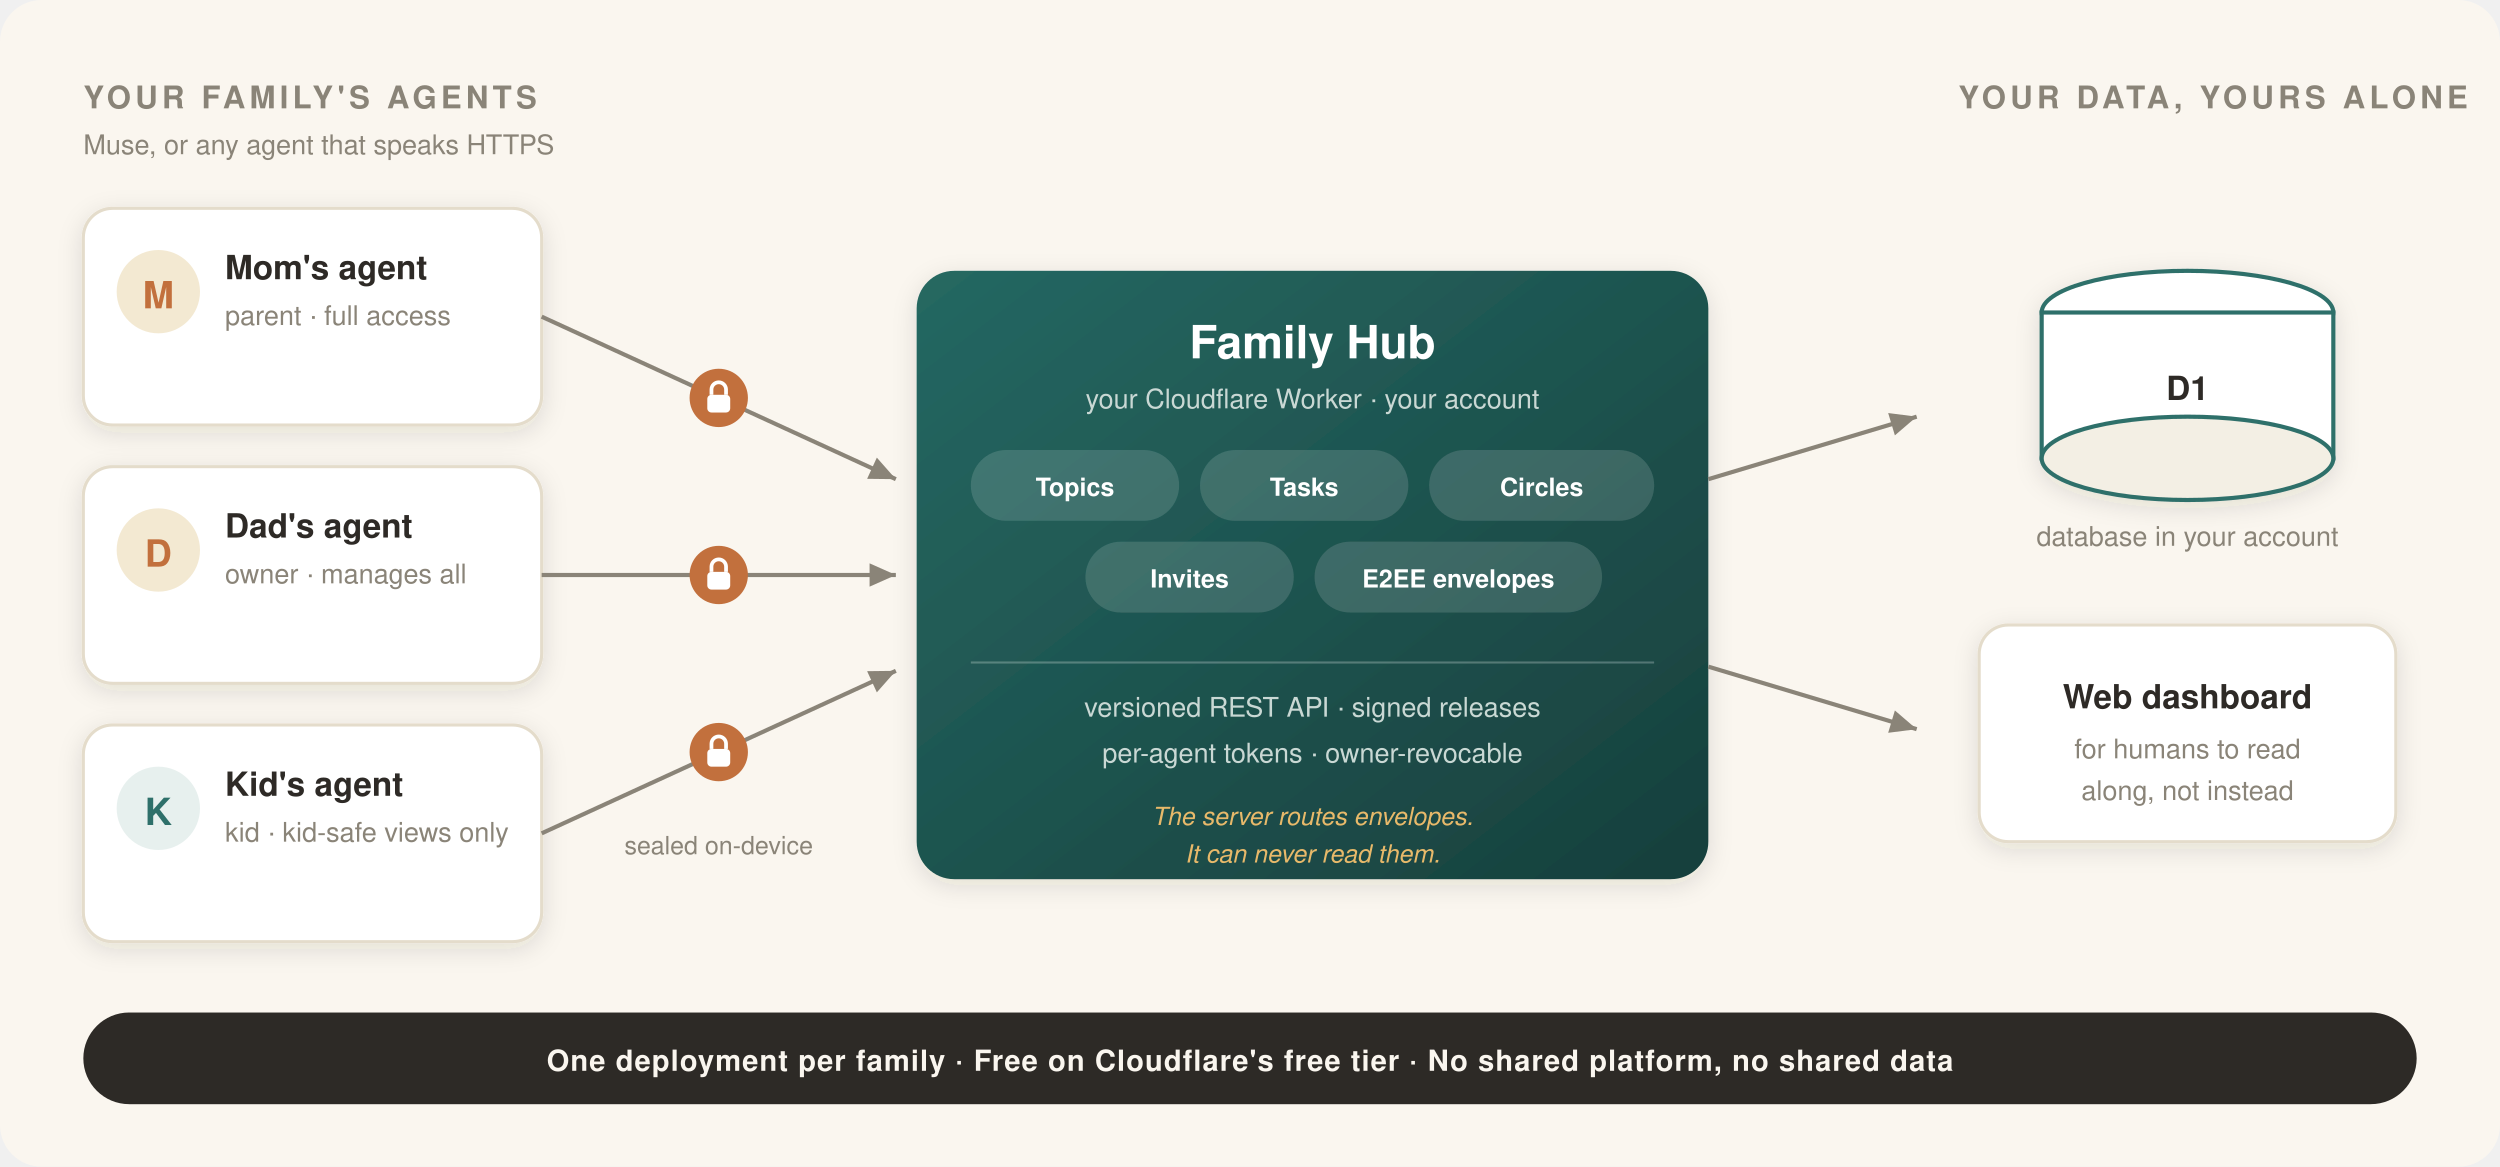
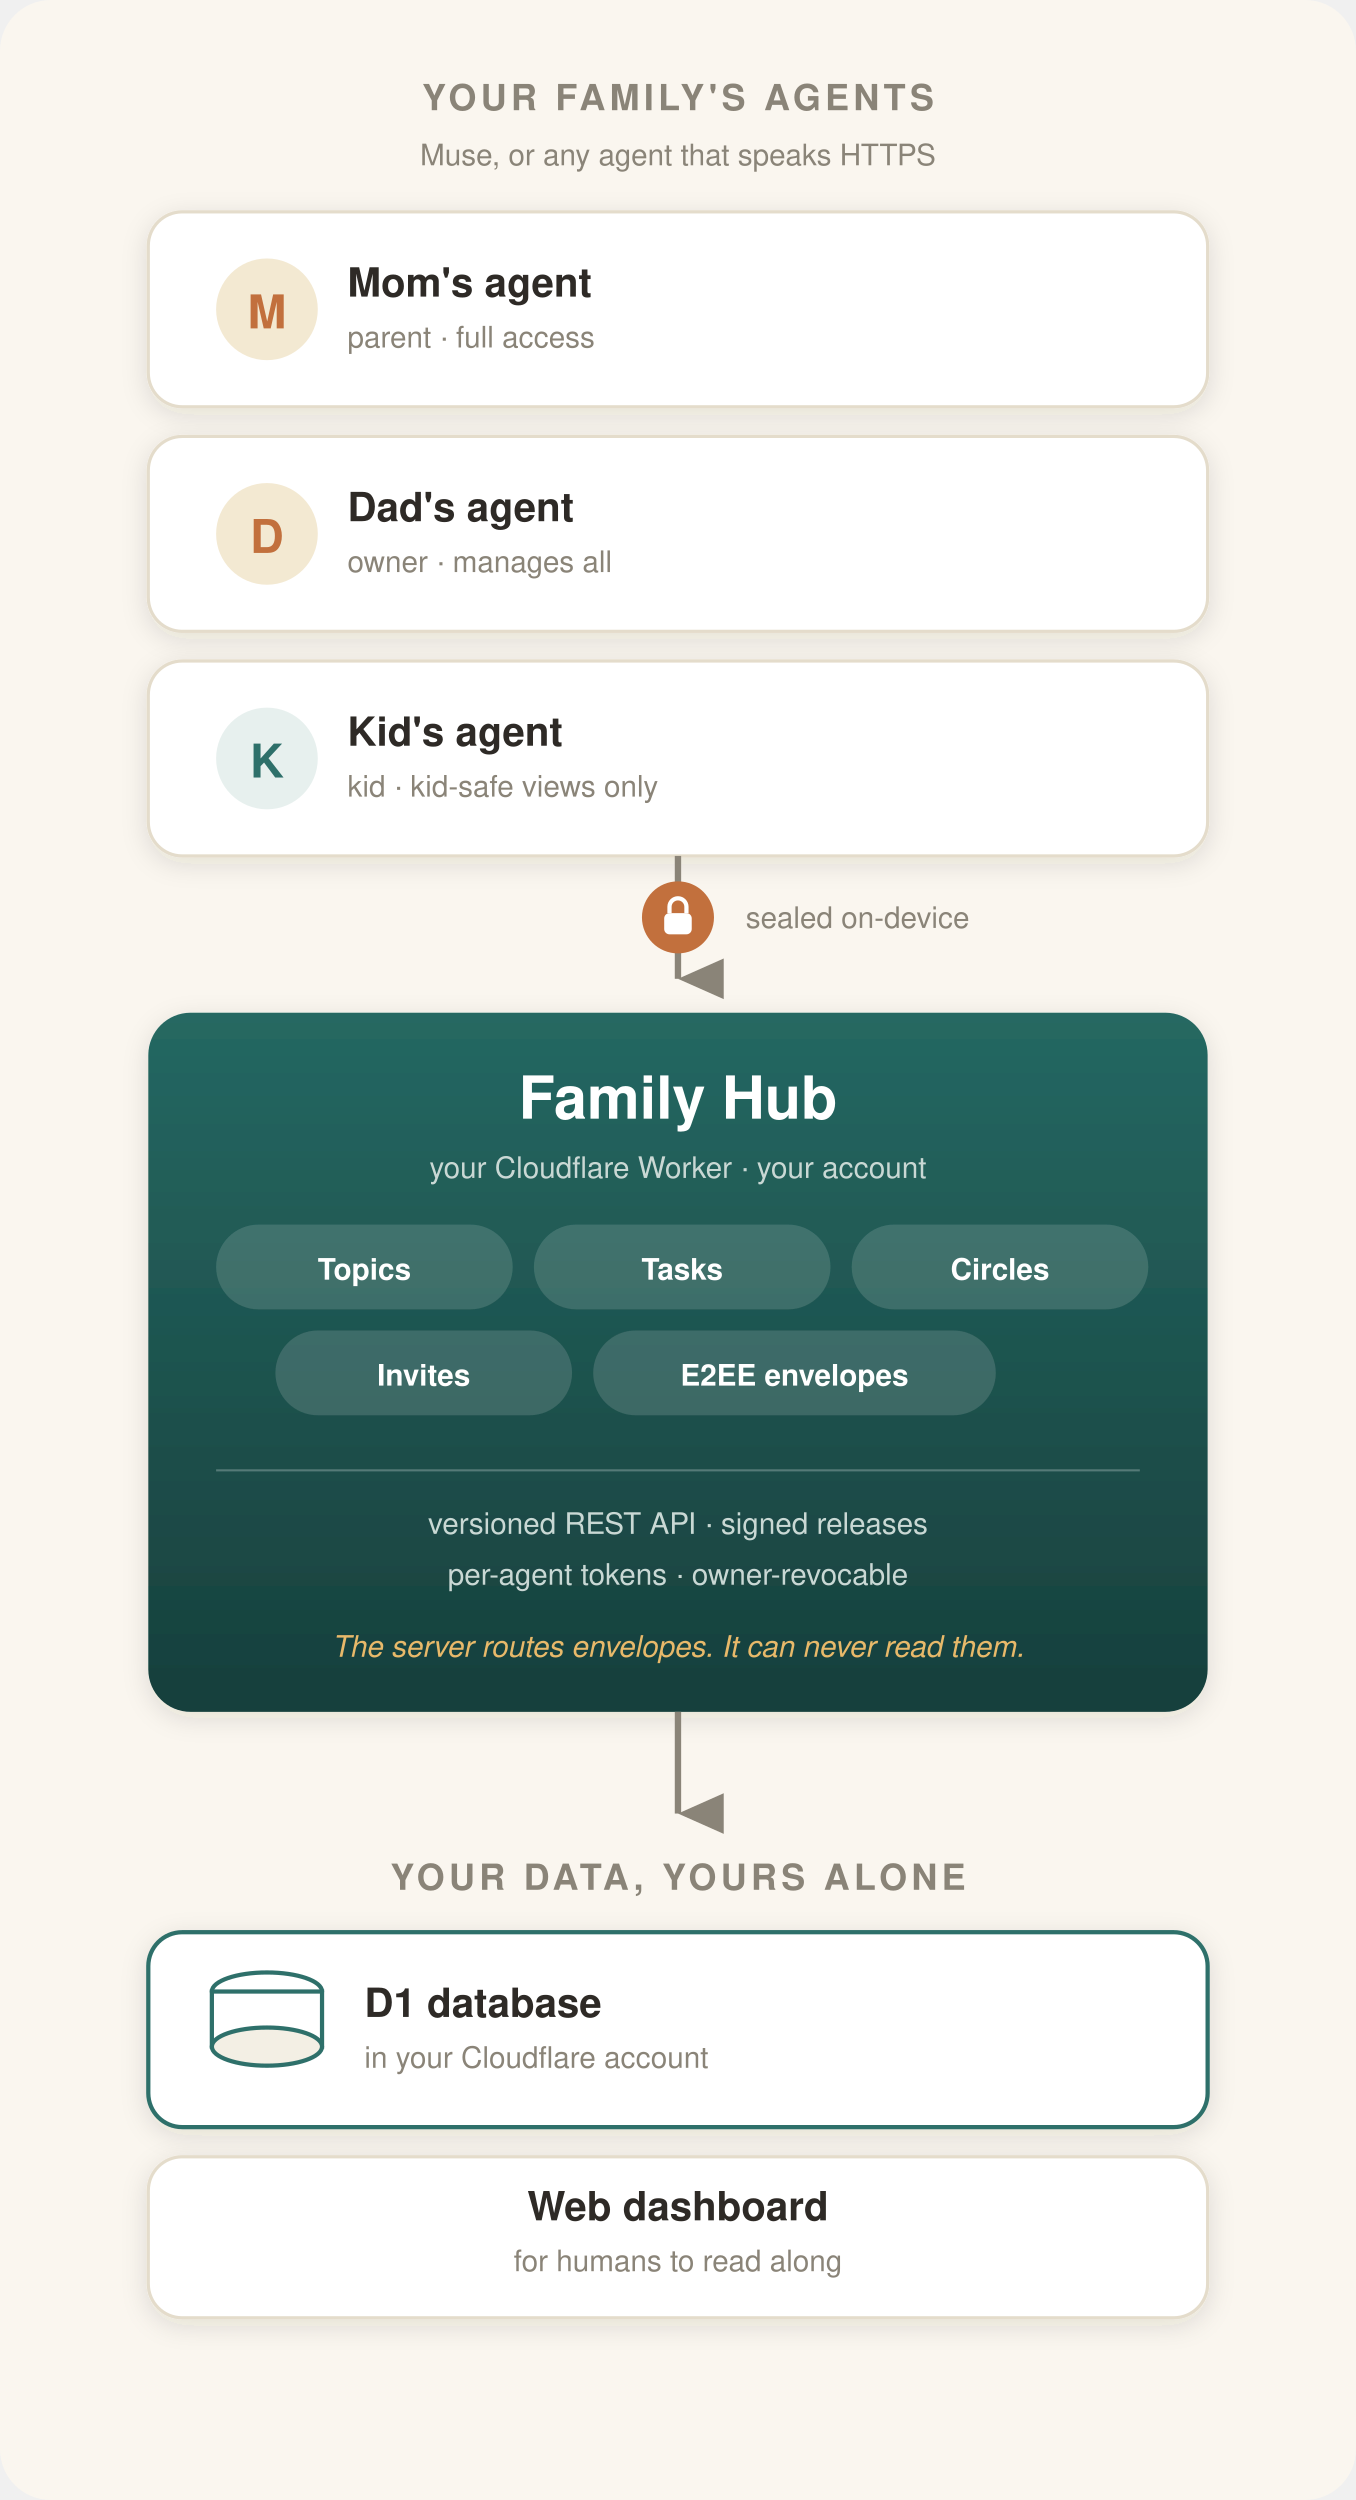
- <svg xmlns="http://www.w3.org/2000/svg" viewBox="0 0 1200 560" font-family="-apple-system, BlinkMacSystemFont, 'Segoe UI', Helvetica, Arial, sans-serif">
+ <svg xmlns="http://www.w3.org/2000/svg" viewBox="0 0 640 1180" font-family="-apple-system, BlinkMacSystemFont, 'Segoe UI', Helvetica, Arial, sans-serif">
  <defs>
-     <linearGradient id="hubGrad" x1="0" y1="0" x2="1" y2="1">
+     <linearGradient id="hubGradV" x1="0" y1="0" x2="0" y2="1">
      <stop offset="0" stop-color="#256862" />
      <stop offset="1" stop-color="#173F3C" />
    </linearGradient>
-     <filter id="soft" x="-20%" y="-20%" width="140%" height="140%">
+     <filter id="softV" x="-20%" y="-20%" width="140%" height="140%">
      <feDropShadow dx="0" dy="3" stdDeviation="6" flood-color="#2D2A26" flood-opacity="0.12" />
    </filter>
-     <marker id="arrow" viewBox="0 0 10 10" refX="9" refY="5" markerWidth="7" markerHeight="7" orient="auto-start-reverse">
-       <path d="M 0 1 L 9 5 L 0 9 z" fill="#8A8478" />
+     <marker id="arrowDV" viewBox="0 0 10 10" refX="5" refY="9" markerWidth="8" markerHeight="8" orient="auto-start-reverse">
+       <path d="M 1 0 L 5 9 L 9 0 z" fill="#8A8478" />
    </marker>
  </defs>
-   <rect x="0" y="0" width="1200" height="560" rx="20" fill="#FAF6EF" />
-   <text x="40" y="52" font-size="15" font-weight="700" fill="#8A8478" letter-spacing="2">YOUR FAMILY'S AGENTS</text>
-   <text x="40" y="74" font-size="13" fill="#8A8478">Muse, or any agent that speaks HTTPS</text>
-   <g filter="url(#soft)">
-     <rect x="40" y="100" width="220" height="104" rx="14" fill="#FFFFFF" stroke="#E4DCCB" stroke-width="1.5" />
-     <circle cx="76" cy="140" r="20" fill="#F3E9D2" />
-     <text x="76" y="148" font-size="18" font-weight="800" text-anchor="middle" fill="#C2703D">M</text>
-     <text x="108" y="134" font-size="16" font-weight="700" fill="#2D2A26">Mom's agent</text>
-     <text x="108" y="156" font-size="13" fill="#8A8478">parent · full access</text>
+   <rect x="0" y="0" width="640" height="1180" rx="24" fill="#FAF6EF" />
+   <text x="320" y="52" font-size="17" font-weight="700" fill="#8A8478" letter-spacing="2" text-anchor="middle">YOUR FAMILY'S AGENTS</text>
+   <text x="320" y="78" font-size="14" fill="#8A8478" text-anchor="middle">Muse, or any agent that speaks HTTPS</text>
+   <g filter="url(#softV)">
+     <rect x="70" y="100" width="500" height="92" rx="16" fill="#FFFFFF" stroke="#E4DCCB" stroke-width="1.5" />
+     <circle cx="126" cy="146" r="24" fill="#F3E9D2" />
+     <text x="126" y="155" font-size="22" font-weight="800" text-anchor="middle" fill="#C2703D">M</text>
+     <text x="164" y="140" font-size="19" font-weight="700" fill="#2D2A26">Mom's agent</text>
+     <text x="164" y="164" font-size="14" fill="#8A8478">parent · full access</text>
  </g>
-   <g filter="url(#soft)">
-     <rect x="40" y="224" width="220" height="104" rx="14" fill="#FFFFFF" stroke="#E4DCCB" stroke-width="1.5" />
-     <circle cx="76" cy="264" r="20" fill="#F3E9D2" />
-     <text x="76" y="272" font-size="18" font-weight="800" text-anchor="middle" fill="#C2703D">D</text>
-     <text x="108" y="258" font-size="16" font-weight="700" fill="#2D2A26">Dad's agent</text>
-     <text x="108" y="280" font-size="13" fill="#8A8478">owner · manages all</text>
+   <g filter="url(#softV)">
+     <rect x="70" y="206" width="500" height="92" rx="16" fill="#FFFFFF" stroke="#E4DCCB" stroke-width="1.5" />
+     <circle cx="126" cy="252" r="24" fill="#F3E9D2" />
+     <text x="126" y="261" font-size="22" font-weight="800" text-anchor="middle" fill="#C2703D">D</text>
+     <text x="164" y="246" font-size="19" font-weight="700" fill="#2D2A26">Dad's agent</text>
+     <text x="164" y="270" font-size="14" fill="#8A8478">owner · manages all</text>
  </g>
-   <g filter="url(#soft)">
-     <rect x="40" y="348" width="220" height="104" rx="14" fill="#FFFFFF" stroke="#E4DCCB" stroke-width="1.5" />
-     <circle cx="76" cy="388" r="20" fill="#E7F0EE" />
-     <text x="76" y="396" font-size="18" font-weight="800" text-anchor="middle" fill="#2F6F6A">K</text>
-     <text x="108" y="382" font-size="16" font-weight="700" fill="#2D2A26">Kid's agent</text>
-     <text x="108" y="404" font-size="13" fill="#8A8478">kid · kid-safe views only</text>
+   <g filter="url(#softV)">
+     <rect x="70" y="312" width="500" height="92" rx="16" fill="#FFFFFF" stroke="#E4DCCB" stroke-width="1.5" />
+     <circle cx="126" cy="358" r="24" fill="#E7F0EE" />
+     <text x="126" y="367" font-size="22" font-weight="800" text-anchor="middle" fill="#2F6F6A">K</text>
+     <text x="164" y="352" font-size="19" font-weight="700" fill="#2D2A26">Kid's agent</text>
+     <text x="164" y="376" font-size="14" fill="#8A8478">kid · kid-safe views only</text>
  </g>
-   <line x1="260" y1="152" x2="430" y2="230" stroke="#8A8478" stroke-width="2" marker-end="url(#arrow)" />
-   <line x1="260" y1="276" x2="430" y2="276" stroke="#8A8478" stroke-width="2" marker-end="url(#arrow)" />
-   <line x1="260" y1="400" x2="430" y2="322" stroke="#8A8478" stroke-width="2" marker-end="url(#arrow)" />
-   <g>
-     <circle cx="345" cy="191" r="14" fill="#C2703D" />
-     <g transform="translate(345,191)" stroke="#FFFFFF" stroke-width="1.8" fill="none">
-       <rect x="-5.5" y="-1.5" width="11" height="8.5" rx="2" fill="#FFFFFF" stroke="none" />
-       <path d="M -3.5 -1.5 v -2.5 a 3.5 3.5 0 0 1 7 0 v 2.5" />
+   <line x1="320" y1="404" x2="320" y2="462" stroke="#8A8478" stroke-width="3" marker-end="url(#arrowDV)" />
+   <circle cx="320" cy="433" r="17" fill="#C2703D" />
+   <g transform="translate(320,433)" stroke="#FFFFFF" stroke-width="2" fill="none">
+     <rect x="-6.5" y="-2" width="13" height="10" rx="2.5" fill="#FFFFFF" stroke="none" />
+     <path d="M -4 -2 v -3 a 4 4 0 0 1 8 0 v 3" />
+   </g>
+   <text x="352" y="438" font-size="14" fill="#8A8478">sealed on-device</text>
+   <g filter="url(#softV)">
+     <rect x="70" y="478" width="500" height="330" rx="20" fill="url(#hubGradV)" />
+     <text x="320" y="528" font-size="28" font-weight="800" fill="#FFFFFF" text-anchor="middle">Family Hub</text>
+     <text x="320" y="556" font-size="14" fill="#C9D8D4" text-anchor="middle">your Cloudflare Worker · your account</text>
+     <g font-size="14" font-weight="600">
+       <rect x="102" y="578" width="140" height="40" rx="20" fill="#FFFFFF" opacity="0.14" />
+       <text x="172" y="604" text-anchor="middle" fill="#FFFFFF">Topics</text>
+       <rect x="252" y="578" width="140" height="40" rx="20" fill="#FFFFFF" opacity="0.14" />
+       <text x="322" y="604" text-anchor="middle" fill="#FFFFFF">Tasks</text>
+       <rect x="402" y="578" width="140" height="40" rx="20" fill="#FFFFFF" opacity="0.14" />
+       <text x="472" y="604" text-anchor="middle" fill="#FFFFFF">Circles</text>
+       <rect x="130" y="628" width="140" height="40" rx="20" fill="#FFFFFF" opacity="0.14" />
+       <text x="200" y="654" text-anchor="middle" fill="#FFFFFF">Invites</text>
+       <rect x="280" y="628" width="190" height="40" rx="20" fill="#FFFFFF" opacity="0.14" />
+       <text x="375" y="654" text-anchor="middle" fill="#FFFFFF">E2EE envelopes</text>
    </g>
-     <circle cx="345" cy="276" r="14" fill="#C2703D" />
-     <g transform="translate(345,276)" stroke="#FFFFFF" stroke-width="1.8" fill="none">
-       <rect x="-5.5" y="-1.5" width="11" height="8.5" rx="2" fill="#FFFFFF" stroke="none" />
-       <path d="M -3.5 -1.5 v -2.5 a 3.5 3.5 0 0 1 7 0 v 2.5" />
-     </g>
-     <circle cx="345" cy="361" r="14" fill="#C2703D" />
-     <g transform="translate(345,361)" stroke="#FFFFFF" stroke-width="1.8" fill="none">
-       <rect x="-5.5" y="-1.5" width="11" height="8.5" rx="2" fill="#FFFFFF" stroke="none" />
-       <path d="M -3.5 -1.5 v -2.5 a 3.5 3.5 0 0 1 7 0 v 2.5" />
-     </g>
+     <line x1="102" y1="694" x2="538" y2="694" stroke="#FFFFFF" stroke-width="1" opacity="0.25" />
+     <text x="320" y="724" font-size="14" fill="#C9D8D4" text-anchor="middle">versioned REST API · signed releases</text>
+     <text x="320" y="748" font-size="14" fill="#C9D8D4" text-anchor="middle">per-agent tokens · owner-revocable</text>
+     <text x="320" y="782" font-size="14" font-style="italic" fill="#E8B96A" text-anchor="middle">The server routes envelopes. It can never read them.</text>
  </g>
-   <text x="345" y="410" font-size="12" text-anchor="middle" fill="#8A8478">sealed on-device</text>
-   <g filter="url(#soft)">
-     <rect x="440" y="130" width="380" height="292" rx="18" fill="url(#hubGrad)" />
-     <text x="630" y="172" font-size="22" font-weight="800" fill="#FFFFFF" text-anchor="middle">Family Hub</text>
-     <text x="630" y="196" font-size="13" fill="#C9D8D4" text-anchor="middle">your Cloudflare Worker · your account</text>
-     <g font-size="12" font-weight="600">
-       <rect x="466" y="216" width="100" height="34" rx="17" fill="#FFFFFF" opacity="0.14" />
-       <text x="516" y="238" text-anchor="middle" fill="#FFFFFF">Topics</text>
-       <rect x="576" y="216" width="100" height="34" rx="17" fill="#FFFFFF" opacity="0.14" />
-       <text x="626" y="238" text-anchor="middle" fill="#FFFFFF">Tasks</text>
-       <rect x="686" y="216" width="108" height="34" rx="17" fill="#FFFFFF" opacity="0.14" />
-       <text x="740" y="238" text-anchor="middle" fill="#FFFFFF">Circles</text>
-       <rect x="521" y="260" width="100" height="34" rx="17" fill="#FFFFFF" opacity="0.14" />
-       <text x="571" y="282" text-anchor="middle" fill="#FFFFFF">Invites</text>
-       <rect x="631" y="260" width="138" height="34" rx="17" fill="#FFFFFF" opacity="0.14" />
-       <text x="700" y="282" text-anchor="middle" fill="#FFFFFF">E2EE envelopes</text>
-     </g>
-     <line x1="466" y1="318" x2="794" y2="318" stroke="#FFFFFF" stroke-width="1" opacity="0.25" />
-     <text x="630" y="344" font-size="13" fill="#C9D8D4" text-anchor="middle">versioned REST API · signed releases</text>
-     <text x="630" y="366" font-size="13" fill="#C9D8D4" text-anchor="middle">per-agent tokens · owner-revocable</text>
-     <text x="630" y="396" font-size="12" font-style="italic" fill="#E8B96A" text-anchor="middle">The server routes envelopes.</text>
-     <text x="630" y="414" font-size="12" font-style="italic" fill="#E8B96A" text-anchor="middle">It can never read them.</text>
+   <line x1="320" y1="808" x2="320" y2="856" stroke="#8A8478" stroke-width="3" marker-end="url(#arrowDV)" />
+   <text x="320" y="892" font-size="17" font-weight="700" fill="#8A8478" letter-spacing="2" text-anchor="middle">YOUR DATA, YOURS ALONE</text>
+   <g filter="url(#softV)">
+     <rect x="70" y="912" width="500" height="92" rx="16" fill="#FFFFFF" stroke="#2F6F6A" stroke-width="2" />
+     <ellipse cx="126" cy="940" rx="26" ry="9" fill="#FFFFFF" stroke="#2F6F6A" stroke-width="2" />
+     <rect x="100" y="940" width="52" height="26" fill="#FFFFFF" stroke="#2F6F6A" stroke-width="2" />
+     <ellipse cx="126" cy="966" rx="26" ry="9" fill="#F3EFE4" stroke="#2F6F6A" stroke-width="2" />
+     <text x="172" y="952" font-size="19" font-weight="700" fill="#2D2A26">D1 database</text>
+     <text x="172" y="976" font-size="14" fill="#8A8478">in your Cloudflare account</text>
  </g>
-   <line x1="820" y1="230" x2="920" y2="200" stroke="#8A8478" stroke-width="2" marker-end="url(#arrow)" />
-   <line x1="820" y1="320" x2="920" y2="350" stroke="#8A8478" stroke-width="2" marker-end="url(#arrow)" />
-   <text x="940" y="52" font-size="15" font-weight="700" fill="#8A8478" letter-spacing="2">YOUR DATA, YOURS ALONE</text>
-   <g filter="url(#soft)">
-     <ellipse cx="1050" cy="150" rx="70" ry="20" fill="#FFFFFF" stroke="#2F6F6A" stroke-width="2" />
-     <rect x="980" y="150" width="140" height="70" fill="#FFFFFF" stroke="#2F6F6A" stroke-width="2" />
-     <ellipse cx="1050" cy="220" rx="70" ry="20" fill="#F3EFE4" stroke="#2F6F6A" stroke-width="2" />
-     <text x="1050" y="192" font-size="16" font-weight="700" fill="#2D2A26" text-anchor="middle">D1</text>
+   <g filter="url(#softV)">
+     <rect x="70" y="1018" width="500" height="76" rx="16" fill="#FFFFFF" stroke="#E4DCCB" stroke-width="1.5" />
+     <text x="320" y="1048" font-size="19" font-weight="700" fill="#2D2A26" text-anchor="middle">Web dashboard</text>
+     <text x="320" y="1072" font-size="14" fill="#8A8478" text-anchor="middle">for humans to read along</text>
  </g>
-   <text x="1050" y="262" font-size="13" text-anchor="middle" fill="#8A8478">database in your account</text>
-   <g filter="url(#soft)">
-     <rect x="950" y="300" width="200" height="104" rx="14" fill="#FFFFFF" stroke="#E4DCCB" stroke-width="1.5" />
-     <text x="1050" y="340" font-size="16" font-weight="700" fill="#2D2A26" text-anchor="middle">Web dashboard</text>
-     <text x="1050" y="364" font-size="13" fill="#8A8478" text-anchor="middle">for humans to read</text>
-     <text x="1050" y="384" font-size="13" fill="#8A8478" text-anchor="middle">along, not instead</text>
-   </g>
-   <rect x="40" y="486" width="1120" height="44" rx="22" fill="#2D2A26" />
-   <text x="600" y="514" font-size="14" font-weight="600" fill="#FAF6EF" text-anchor="middle" letter-spacing="0.5">One deployment per family · Free on Cloudflare's free tier · No shared platform, no shared data</text>
</svg>
